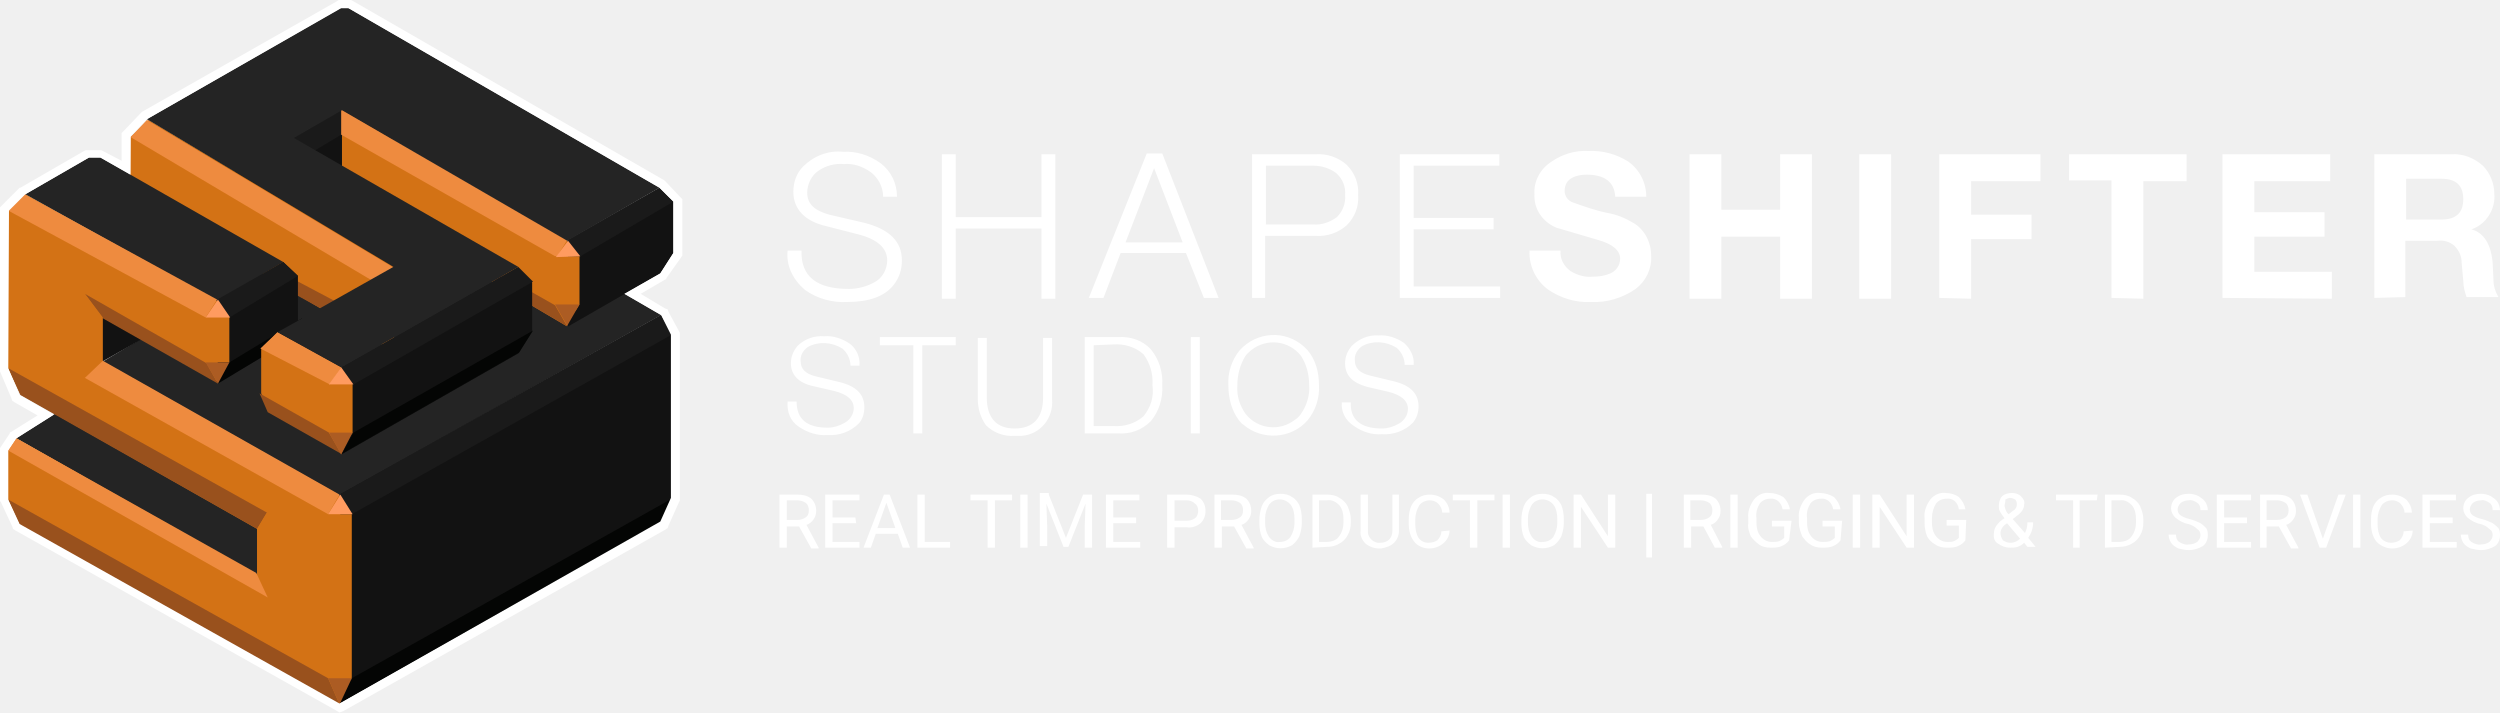
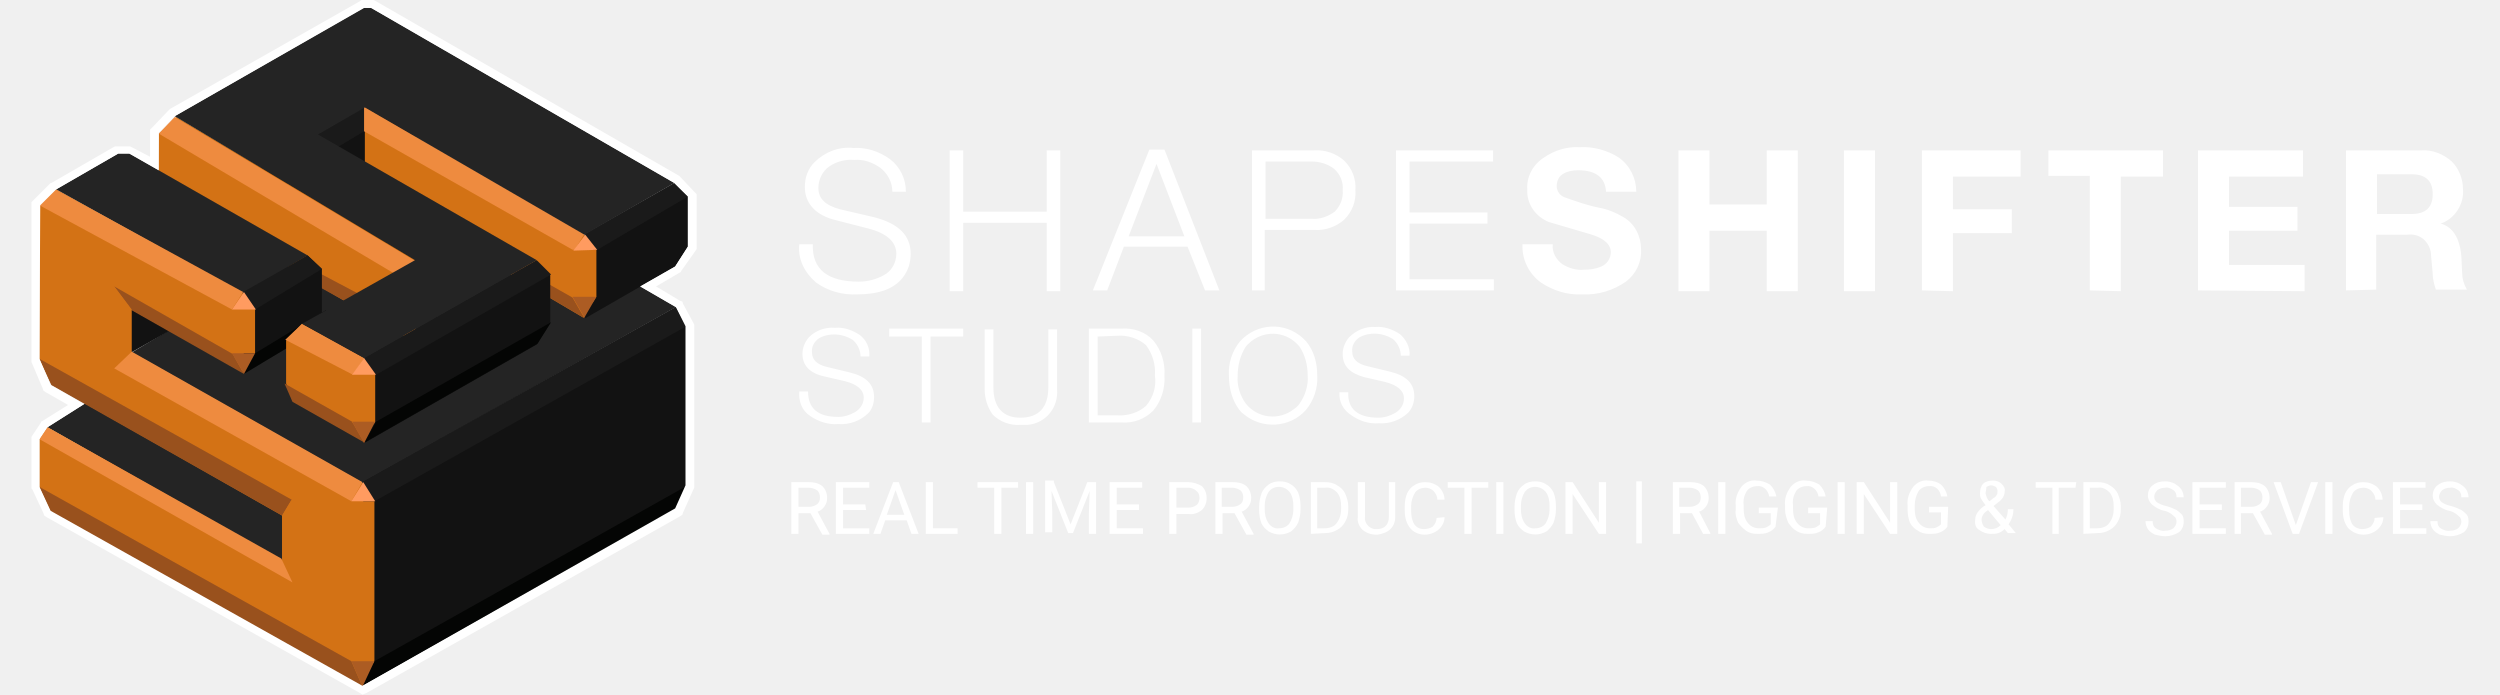
- <svg xmlns="http://www.w3.org/2000/svg" xmlns:xlink="http://www.w3.org/1999/xlink" version="1.1" id="Layer_1" x="0px" y="0px" viewBox="0 0 306.3 87.3" style="enable-background:new 0 0 306.3 87.3;" xml:space="preserve">
+ <svg xmlns="http://www.w3.org/2000/svg" xmlns:xlink="http://www.w3.org/1999/xlink" version="1.1" id="Layer_1" x="0px" y="0px" width="314.414" height="87.355" viewBox="0 0 306.3 87.3" style="enable-background:new 0 0 306.3 87.3;" xml:space="preserve">
  <style type="text/css">
	.st0{fill:#FFFFFF;}
	.st1{fill-rule:evenodd;clip-rule:evenodd;fill:#242424;}
	.st2{fill-rule:evenodd;clip-rule:evenodd;fill:#121212;}
	.st3{clip-path:url(#SVGID_2_);}
	.st4{clip-path:url(#SVGID_4_);}
	.st5{fill-rule:evenodd;clip-rule:evenodd;fill:#D37215;}
	.st6{clip-path:url(#SVGID_6_);}
	.st7{clip-path:url(#SVGID_8_);}
	.st8{clip-path:url(#SVGID_10_);}
	.st9{clip-path:url(#SVGID_12_);}
	.st10{clip-path:url(#SVGID_14_);}
	.st11{fill-rule:evenodd;clip-rule:evenodd;fill:#99511D;}
	.st12{clip-path:url(#SVGID_16_);}
	.st13{clip-path:url(#SVGID_18_);}
	.st14{fill-rule:evenodd;clip-rule:evenodd;fill:#040504;}
	.st15{clip-path:url(#SVGID_20_);}
	.st16{clip-path:url(#SVGID_22_);}
	.st17{fill-rule:evenodd;clip-rule:evenodd;fill:#1A1A1A;}
	.st18{fill:#D37215;}
	.st19{fill-rule:evenodd;clip-rule:evenodd;fill:#EE8B3F;}
	.st20{fill-rule:evenodd;clip-rule:evenodd;fill:#AC5C23;}
	.st21{clip-path:url(#SVGID_24_);}
	.st22{clip-path:url(#SVGID_26_);}
	.st23{fill-rule:evenodd;clip-rule:evenodd;fill:#FF9B60;}
	.st24{clip-path:url(#SVGID_28_);}
	.st25{clip-path:url(#SVGID_30_);}
	.st26{fill:none;}
</style>
  <path id="studios" class="st0" d="M96.5,49.2h1.1c0,2.1,1.2,3.2,3.8,3.2c0.7,0,1.4-0.2,2.1-0.6c0.7-0.4,1.1-1.1,1.1-1.8  c0-1-0.8-1.7-2.4-2.1l-2.6-0.6c-1.8-0.4-2.7-1.4-2.7-2.8c0-0.8,0.3-1.5,0.8-2.1c0.9-0.9,2.1-1.3,3.3-1.2c1.1-0.1,2.2,0.3,3.1,0.9  c0.8,0.6,1.3,1.6,1.2,2.7h-1.1c0-0.8-0.4-1.6-1-2.1c-1.3-0.8-2.9-0.9-4.2-0.2c-0.6,0.4-1,1.1-0.9,1.8c0,0.9,0.6,1.5,1.8,1.8l2.9,0.7  c2.1,0.5,3.1,1.5,3.1,3.1c0,0.7-0.2,1.5-0.7,2c-1,1-2.4,1.5-3.8,1.4c-1.2,0.1-2.5-0.3-3.5-1C96.8,51.6,96.4,50.4,96.5,49.2z   M107.8,42.3v-1h9.3v1H113v10.8h-1.1V42.3L107.8,42.3z M119.8,48.9v-7.5h1.1v7.3c0,2.5,1.2,3.8,3.4,3.8c2.3,0,3.5-1.3,3.5-3.8v-7.3  h1.1v7.5c0.2,2.3-1.4,4.3-3.7,4.5c-0.3,0-0.6,0-0.9,0c-1.3,0.1-2.6-0.4-3.5-1.3C120.1,51.1,119.8,50,119.8,48.9z M134,42.3v9.9h2.4  c1.3,0.1,2.7-0.3,3.7-1.2c0.9-1.1,1.3-2.4,1.1-3.8c0.1-1.4-0.3-2.7-1.1-3.8c-1-0.9-2.4-1.3-3.7-1.2L134,42.3z M132.9,53.1V41.3h4.1  c1.5-0.1,3,0.4,4,1.5c1,1.2,1.5,2.8,1.4,4.4c0.1,1.6-0.4,3.2-1.4,4.4c-1.1,1.1-2.5,1.6-4,1.5L132.9,53.1z M145.9,53.1V41.3h1.1v11.8  L145.9,53.1z M150.5,47.2c-0.1-1.5,0.4-3.1,1.4-4.3c2.1-2.3,5.6-2.5,7.9-0.4c0.1,0.1,0.3,0.3,0.4,0.4c1,1.2,1.4,2.7,1.4,4.3  c0.1,1.5-0.4,3.1-1.4,4.3c-2,2.3-5.6,2.5-7.9,0.5c-0.2-0.1-0.3-0.3-0.5-0.5C150.9,50.3,150.5,48.8,150.5,47.2L150.5,47.2z   M151.6,47.2c-0.1,1.3,0.3,2.5,1,3.5c1.5,1.9,4.2,2.2,6.1,0.7c0.3-0.2,0.5-0.4,0.7-0.7c0.7-1,1.1-2.3,1-3.5c0-1.3-0.3-2.5-1-3.6  c-1.5-1.9-4.2-2.2-6.1-0.7c-0.2,0.2-0.5,0.4-0.7,0.7C151.9,44.7,151.6,46,151.6,47.2L151.6,47.2z M164.4,49.3h1.1  c-0.1,2.1,1.2,3.2,3.8,3.2c0.7,0,1.4-0.2,2.1-0.6c0.7-0.4,1.1-1.1,1.1-1.8c0-1-0.8-1.7-2.4-2.1l-2.6-0.6c-1.8-0.5-2.7-1.4-2.7-2.9  c0-0.8,0.3-1.5,0.8-2.1c0.9-0.9,2.1-1.4,3.3-1.3c1.1-0.1,2.2,0.3,3.1,0.9c0.8,0.7,1.3,1.7,1.2,2.7h-1.1c0-0.8-0.4-1.6-1-2.1  c-1.3-0.8-2.9-0.9-4.2-0.2c-0.6,0.4-1,1.1-0.9,1.8c0,0.9,0.6,1.5,1.8,1.8l2.9,0.7c2.1,0.5,3.1,1.5,3.1,3.1c0,0.7-0.2,1.4-0.7,2  c-1,1-2.4,1.5-3.8,1.4c-1.2,0.1-2.4-0.3-3.4-1C164.8,51.5,164.3,50.4,164.4,49.3L164.4,49.3z" />
  <path id="shaepshifter" class="st0" d="M96.5,30.7h1.7c-0.1,3.2,1.9,4.7,5.8,4.7c1.1,0,2.2-0.3,3.1-0.8c1-0.5,1.6-1.6,1.6-2.7  c0-1.5-1.2-2.6-3.6-3.2l-3.9-1c-2.6-0.6-4-2.1-4-4.2c0-1.2,0.4-2.3,1.2-3.1c1.3-1.3,3.1-2,4.9-1.8c1.6-0.1,3.2,0.4,4.6,1.4  c1.3,1,2,2.5,2,4.1h-1.7c0-1.2-0.6-2.3-1.5-3c-1-0.7-2.1-1.1-3.3-1c-1.1-0.1-2.2,0.2-3.1,0.8c-0.9,0.6-1.4,1.7-1.4,2.7  c0,1.4,0.9,2.2,2.7,2.7l4.3,1c3.1,0.8,4.6,2.3,4.6,4.6c0,1.1-0.3,2.1-1,3c-1.1,1.4-3,2.1-5.7,2.1c-1.8,0.1-3.7-0.4-5.2-1.5  C97.1,34.2,96.3,32.5,96.5,30.7z M115.4,36.5V18.9h1.7v7.7h10.5v-7.7h1.7v17.7h-1.7V28h-10.5v8.6H115.4z M133.4,36.5l7.1-17.7h1.9  l6.9,17.7h-1.8l-2.2-5.5h-8l-2.1,5.5H133.4z M141.4,20.6l-3.5,9.1h7L141.4,20.6z M153.4,36.5V18.9h7.8c1.4-0.1,2.8,0.4,3.8,1.3  c1,1,1.5,2.3,1.4,3.7c0.1,1.4-0.4,2.7-1.4,3.7c-1,0.9-2.4,1.4-3.8,1.3h-6.2v7.6H153.4z M155.1,20.3v7.2h5.8c1,0.1,2.1-0.3,2.9-0.9  c0.7-0.7,1.1-1.7,1-2.7c0.1-1-0.3-2-1.1-2.7c-0.8-0.6-1.8-0.9-2.8-0.9L155.1,20.3z M171.5,36.5V18.9h12.2v1.4h-10.5v6.4h9.8v1.4  h-9.8v7h10.6v1.4H171.5z M187.4,30.7h3.8c-0.1,1,0.4,1.9,1.2,2.5c0.8,0.5,1.8,0.8,2.7,0.7c0.8,0,1.5-0.1,2.2-0.4  c0.7-0.3,1.2-1,1.2-1.8c0-1-0.9-1.8-2.7-2.3c-3.1-0.9-4.8-1.4-5.1-1.5c-1.7-0.7-2.8-2.3-2.7-4.1c-0.1-1.6,0.7-3.1,2.1-4  c1.3-0.9,2.9-1.4,4.5-1.3c1.7-0.1,3.5,0.4,4.9,1.3c1.4,1,2.2,2.6,2.2,4.3h-3.8c-0.1-1.8-1.3-2.7-3.5-2.7c-0.6,0-1.3,0.1-1.8,0.4  c-0.6,0.3-0.9,0.9-0.9,1.6c0,0.6,0.4,1.2,1,1.4c1.4,0.5,2.8,1,4.3,1.3c1.1,0.2,2.1,0.6,3.1,1.2c1.4,0.8,2.2,2.4,2.2,4  c0.1,1.6-0.6,3.1-1.9,4.1c-1.6,1.1-3.5,1.7-5.5,1.6c-1.9,0.1-3.7-0.5-5.2-1.5C188.2,34.4,187.3,32.6,187.4,30.7z M207,36.5V18.9h3.9  v6.8h7.2v-6.8h3.9v17.7h-3.9v-7.6h-7.2v7.6H207z M227.8,36.5V18.9h3.9v17.7H227.8z M237.6,36.5V18.9H250v3.3h-8.5v4.1h7.4v3h-7.4  v7.3L237.6,36.5z M258.7,36.5V22.1h-5.2v-3.2h14.4v3.3h-5.3v14.4L258.7,36.5z M272.3,36.5V18.9h13.2v3.3h-9.3v3.8h8.6v3h-8.6v4.3  h9.5v3.3L272.3,36.5z M290.9,36.5V18.9h9.5c1.4-0.1,2.8,0.5,3.8,1.4c0.9,0.9,1.4,2.2,1.4,3.4c0.2,1.9-1,3.8-2.8,4.4l0,0  c1.5,0.4,2.4,1.8,2.6,4.1l0.1,2.1c0,0.7,0.2,1.4,0.6,2.1h-3.9c-0.2-0.6-0.4-1.3-0.4-2l-0.2-2.2c0-0.8-0.3-1.5-0.9-2.1  c-0.6-0.5-1.3-0.7-2.1-0.6h-3.9v6.9L290.9,36.5z M294.8,21.9v5h4.3c1.8,0,2.7-0.8,2.7-2.5c0-1.7-0.9-2.5-2.7-2.5H294.8z" />
  <g id="logo">
    <path class="st1" d="M9.1,49.2L2,53.7l31.7,18.1l-0.2-10L9.1,49.2z" />
    <path class="st1" d="M51.2,21.3l-38.6,23l29,16.4L81,38.6L51.2,21.3z" />
    <path class="st2" d="M12,37.1l9-5.1v7.5l-9,5.1V37.1z" />
    <path class="st2" d="M48.3,9.8L28.8,20.9v10.5l19.4-11L48.3,9.8z" />
    <g>
      <defs>
        <rect id="SVGID_1_" x="0.7" y="0.7" width="82.1" height="85.9" />
      </defs>
      <clipPath id="SVGID_2_">
        <use xlink:href="#SVGID_1_" style="overflow:visible;" />
      </clipPath>
      <g class="st3">
        <g>
          <defs>
            <rect id="SVGID_3_" x="15.9" y="14.7" width="32.4" height="28.4" />
          </defs>
          <clipPath id="SVGID_4_">
            <use xlink:href="#SVGID_3_" style="overflow:visible;" />
          </clipPath>
          <g class="st4">
            <path class="st5" d="M18.2,14.7l30.1,17.9v10.5L15.9,24l0.1-7.2L18.2,14.7z" />
          </g>
        </g>
      </g>
    </g>
    <path class="st2" d="M80.7,23.1l-11.2,6.4l0.1,10.5l11.3-6.5l1.6-2.5v-6.3L80.7,23.1z" />
    <g>
      <defs>
        <rect id="SVGID_5_" x="0.7" y="0.7" width="82.1" height="85.9" />
      </defs>
      <clipPath id="SVGID_6_">
        <use xlink:href="#SVGID_5_" style="overflow:visible;" />
      </clipPath>
      <g class="st6">
        <g>
          <defs>
            <rect id="SVGID_7_" x="41.9" y="13.4" width="27.7" height="26.5" />
          </defs>
          <clipPath id="SVGID_8_">
            <use xlink:href="#SVGID_7_" style="overflow:visible;" />
          </clipPath>
          <g class="st7">
            <path class="st5" d="M42,13.5l27.5,16v10.5L41.9,23.7V13.4L42,13.5z" />
          </g>
        </g>
      </g>
    </g>
    <path class="st2" d="M41.6,60.6l39.4-22l1.3,2.4v20l-1.3,2.9L41.5,86.2L41.6,60.6z" />
    <g>
      <defs>
        <rect id="SVGID_9_" x="0.7" y="0.7" width="82.1" height="85.9" />
      </defs>
      <clipPath id="SVGID_10_">
        <use xlink:href="#SVGID_9_" style="overflow:visible;" />
      </clipPath>
      <g class="st8">
        <g>
          <defs>
            <rect id="SVGID_11_" x="1" y="23.8" width="40.7" height="62.4" />
          </defs>
          <clipPath id="SVGID_12_">
            <use xlink:href="#SVGID_11_" style="overflow:visible;" />
          </clipPath>
          <g class="st9">
            <path class="st5" d="M3.1,23.8L26.9,37l-0.2,9.8l-14.3-8v5.6l29.3,16.4l-0.1,25.4l-39.2-22l-1.4-3v-6l1-1.5l29.5,16.7v-5.6       l-29-16.5L1,45.1V25.8L3.1,23.8z" />
          </g>
        </g>
        <g>
          <defs>
            <rect id="SVGID_13_" x="33.3" y="32.8" width="10" height="7.2" />
          </defs>
          <clipPath id="SVGID_14_">
            <use xlink:href="#SVGID_13_" style="overflow:visible;" />
          </clipPath>
          <g class="st10">
            <path class="st11" d="M33.3,32.8l8.7,4.6l1.3,2.6l-8.7-4.8L33.3,32.8z" />
          </g>
        </g>
      </g>
    </g>
    <path class="st1" d="M26.6,36.9l8.1-4.8L12.3,19.3h-1.4l-7.8,4.5L26.6,36.9z" />
    <g>
      <defs>
        <rect id="SVGID_15_" x="0.7" y="0.7" width="82.1" height="85.9" />
      </defs>
      <clipPath id="SVGID_16_">
        <use xlink:href="#SVGID_15_" style="overflow:visible;" />
      </clipPath>
      <g class="st12">
        <g>
          <defs>
            <rect id="SVGID_17_" x="59.7" y="32.7" width="9.9" height="7.3" />
          </defs>
          <clipPath id="SVGID_18_">
            <use xlink:href="#SVGID_17_" style="overflow:visible;" />
          </clipPath>
          <g class="st13">
            <path class="st11" d="M59.7,32.7l8.3,4.7l1.5,2.6L61,35L59.7,32.7z" />
          </g>
        </g>
      </g>
    </g>
    <path class="st2" d="M34.7,32.1l1.8,1.7v7.3l-9.8,5.8l-0.1-9.9L34.7,32.1z" />
    <path class="st14" d="M37,39v1.8L26.7,47l1.4-2.6L37,39z" />
    <g>
      <defs>
        <rect id="SVGID_19_" x="0.7" y="0.7" width="82.1" height="85.9" />
      </defs>
      <clipPath id="SVGID_20_">
        <use xlink:href="#SVGID_19_" style="overflow:visible;" />
      </clipPath>
      <g class="st15">
        <g>
          <defs>
            <rect id="SVGID_21_" x="31.8" y="40.7" width="10" height="14.9" />
          </defs>
          <clipPath id="SVGID_22_">
            <use xlink:href="#SVGID_21_" style="overflow:visible;" />
          </clipPath>
          <g class="st16">
            <path class="st5" d="M34,40.7l7.9,4.4l0.1,10.5l-9-5.1l-1-2.3v-5.4L34,40.7z" />
          </g>
        </g>
      </g>
    </g>
    <path class="st2" d="M63.4,32.8L41.7,45.2l0.1,10.5l21.7-12.4l1.7-2.7v-6L63.4,32.8z" />
    <path class="st17" d="M38.3,18.6l3.5-2.1v-3.1L35.7,17L38.3,18.6z" />
    <path class="st17" d="M43.1,63l39.2-22L81,38.6l-39.4,22L43.1,63z" />
    <path class="st17" d="M43.3,47.1l22-12.6l-1.8-1.8L41.8,45L43.3,47.1z" />
    <path class="st17" d="M34.7,32.1l1.8,1.7l-8.4,5.1l-1.5-2.2L34.7,32.1z" />
    <path class="st17" d="M80.8,23l-11.3,6.4l1.6,2l11.4-6.7L80.8,23z" />
    <path class="st11" d="M1,45.1l31.7,17.7l-1.2,2l-29-16.4L1,45.1z" />
    <path class="st11" d="M10.4,36l14.9,8.5l1.4,2.5l-14.1-8L10.4,36z" />
    <path class="st11" d="M1,61.2l39.2,21.9l1.4,3.2l-39.2-22L1,61.2z" />
    <path class="st11" d="M31.8,48.2l8.5,4.8l1.5,2.6l-9-5.1L31.8,48.2z" />
    <path class="st14" d="M43.1,83.1l39.2-22l-1.3,2.9L41.6,86.2L43.1,83.1z" />
    <path class="st18" d="M40.3,47h2.8l0.1,0.1V53l-0.1,0.2h-2.7L40.3,53V47z" />
    <path class="st18" d="M40.2,63h2.9v20L43,83.3h-2.6l-0.1-0.3V63z" />
    <path class="st5" d="M10.4,36l2.2,2.9v7.4h-2.2V36z" />
    <path class="st5" d="M32.7,62.8l0.2,10.4l-1.4-3v-5.4L32.7,62.8z" />
    <path class="st19" d="M45.8,34.5L16,16.8l2-2.1l30.4,18.2L45.8,34.5z" />
    <path class="st19" d="M32.8,73.2L1,55.2l1-1.5l29.4,16.5L32.8,73.2z" />
    <path class="st19" d="M40.2,63L10.4,46.3l2.2-2.1l29,16.4L40.2,63z" />
    <path class="st19" d="M25.2,38.9L1,25.8l2-2l23.6,12.9L25.2,38.9z" />
    <path class="st19" d="M68.2,31.5l-26.4-15v-3.1l27.7,16L68.2,31.5z" />
    <path class="st19" d="M34,40.7l7.8,4.3l-1.4,2.1l-8.5-4.4L34,40.7z" />
    <path class="st20" d="M40.3,53l1.5,2.7l1.4-2.7H40.3z" />
    <path class="st20" d="M40.2,83.1l1.4,3.2l1.5-3.2H40.2z" />
    <g>
      <defs>
        <rect id="SVGID_23_" x="0.7" y="0.7" width="82.1" height="85.9" />
      </defs>
      <clipPath id="SVGID_24_">
        <use xlink:href="#SVGID_23_" style="overflow:visible;" />
      </clipPath>
      <g class="st21">
        <g>
          <defs>
            <rect id="SVGID_25_" x="25.2" y="38.2" width="2.9" height="6.2" />
          </defs>
          <clipPath id="SVGID_26_">
            <use xlink:href="#SVGID_25_" style="overflow:visible;" />
          </clipPath>
          <g class="st22">
            <path class="st18" d="M25.7,38.2h1.9l0.5,0.7v5.5h-2.9v-5.5L25.7,38.2z" />
          </g>
        </g>
      </g>
    </g>
    <path class="st20" d="M25.2,44.4l1.5,2.6l1.4-2.6L25.2,44.4z" />
    <path class="st23" d="M40.2,63l1.5-2.4l1.5,2.4H40.2z" />
    <path class="st23" d="M40.3,47.1l1.5-2.1l1.5,2.1L40.3,47.1z" />
    <path class="st23" d="M25.2,38.9l1.5-2.2l1.5,2.2L25.2,38.9z" />
    <path class="st1" d="M41.7,1L18,14.6l30.2,18.1l-14.2,8l7.8,4.3l21.7-12.3L36,16.9l5.9-3.4l27.6,16L80.8,23L42.7,1H41.7z" />
    <path class="st14" d="M43.3,53l-1.4,2.6l21.7-12.4l1.7-2.7L43.3,53z" />
    <g>
      <defs>
        <rect id="SVGID_27_" x="0.7" y="0.7" width="82.1" height="85.9" />
      </defs>
      <clipPath id="SVGID_28_">
        <use xlink:href="#SVGID_27_" style="overflow:visible;" />
      </clipPath>
      <g class="st24">
        <g>
          <defs>
            <rect id="SVGID_29_" x="68" y="31.4" width="3" height="6.7" />
          </defs>
          <clipPath id="SVGID_30_">
            <use xlink:href="#SVGID_29_" style="overflow:visible;" />
          </clipPath>
          <g class="st25">
            <path class="st18" d="M68,31.4h3v5.9l-0.5,0.8h-2L68,37.3V31.4z" />
          </g>
        </g>
      </g>
    </g>
    <path class="st20" d="M68,37.3l1.5,2.6l1.5-2.6L68,37.3z" />
    <path class="st23" d="M71.1,31.4l-1.5-1.9l-1.5,2L71.1,31.4z" />
    <path class="st26" d="M41.6,86.2l39.3-22.3l1.3-2.9V41L81,38.6L76.5,36l4.4-2.5l1.6-2.5v-6.3L80.8,23L42.7,1h-0.9L18,14.6l-2,2.1   v4.7l-3.7-2.2h-1.4l-7.8,4.5l-2,2L1,45.1l1.4,3.3l4.2,2.4L2,53.7l-1,1.5v6l1.4,3L41.6,86.2z" />
    <path class="st0" d="M41.6,86.2l39.3-22.3l1.3-2.9V41L81,38.6L76.5,36l4.4-2.5l1.6-2.5v-6.3L80.8,23L42.7,1h-0.9L18,14.6l-2,2.1   v4.7l-3.7-2.1h-1.4l-7.8,4.5l-2,2L1,45.1l1.4,3.3l4.2,2.4L2,53.7l-1,1.5v6l1.4,3L41.6,86.2 M41.6,87.3l-0.5-0.3l-39.2-22l-0.3-0.2   l-0.1-0.3l-1.4-3L0,61.4v-6.5l0.2-0.3l1-1.5L1.2,53l0.2-0.1l3.2-2l-2.8-1.6l-0.3-0.2l-0.1-0.3l-1.4-3.3L0,45.3v-0.2V25.8v-0.4   l0.3-0.3l2-2L2.4,23L2.5,23l7.8-4.5l0.2-0.1h1.9l0.2,0.1l2.3,1.2v-3.4l0.3-0.3l2-2.1l0.1-0.1l0.1-0.1L41.2,0.2L41.5,0h0.3h0.9h0.3   l0.2,0.1l38.2,22l0.1,0.1l0.1,0.1l1.7,1.8l0.3,0.3v6.9l-0.2,0.3L81.7,34l-0.1,0.2l-0.2,0.1L78.5,36l3,1.8l0.3,0.1l0.1,0.3l1.3,2.4   l0.1,0.2v20.5l-0.1,0.2l-1.3,2.9l-0.1,0.3l-0.3,0.2L42.1,87.1L41.6,87.3z" />
  </g>
  <g id="subtext">
    <path class="st0" d="M97.9,64.5h-1.5v2.6h-0.9v-6.5h2.2c0.6,0,1.2,0.1,1.7,0.5c0.4,0.4,0.6,0.9,0.6,1.5c0,0.4-0.1,0.7-0.3,1   c-0.2,0.3-0.5,0.6-0.9,0.7l1.5,2.8v0.1h-0.9L97.9,64.5z M96.4,63.7h1.3c0.4,0,0.7-0.1,1-0.3c0.3-0.2,0.4-0.5,0.4-0.9   c0-0.3-0.1-0.7-0.4-0.9c-0.3-0.2-0.7-0.3-1-0.3h-1.3L96.4,63.7z" />
    <path class="st0" d="M104.9,64.1H102v2.3h3.3v0.7h-4.2v-6.5h4.2v0.7h-3.3v2.1h2.8L104.9,64.1z" />
    <path class="st0" d="M110,65.4h-2.7l-0.6,1.7h-0.9l2.5-6.5h0.7l2.5,6.5h-0.9L110,65.4z M107.5,64.7h2.2l-1.1-3.1L107.5,64.7z" />
    <path class="st0" d="M113.3,66.4h3.1v0.7h-4v-6.5h0.9L113.3,66.4z" />
    <path class="st0" d="M124,61.3h-2.1v5.8H121v-5.8h-2.1v-0.7h5.1L124,61.3z" />
    <path class="st0" d="M125.9,67.1H125v-6.5h0.9V67.1z" />
    <path class="st0" d="M128.5,60.6l2.1,5.3l2.1-5.3h1.1v6.5h-0.9v-2.6l0.1-2.8l-2.1,5.3h-0.6l-2.1-5.3l0.1,2.7v2.5h-0.9v-6.5H128.5z" />
    <path class="st0" d="M139.2,64.1h-2.8v2.3h3.3v0.7h-4.2v-6.5h4.1v0.7h-3.2v2.1h2.8V64.1z" />
    <path class="st0" d="M143.9,64.5v2.6H143v-6.5h2.4c0.6,0,1.2,0.2,1.7,0.5c0.4,0.4,0.6,0.9,0.6,1.5c0,0.6-0.2,1.1-0.6,1.5   c-0.5,0.4-1.1,0.6-1.7,0.5H143.9z M143.9,63.8h1.5c0.4,0,0.7-0.1,1-0.3c0.3-0.2,0.4-0.6,0.4-0.9c0-0.4-0.1-0.7-0.4-0.9   c-0.3-0.3-0.7-0.4-1-0.4h-1.5V63.8z" />
    <path class="st0" d="M151.2,64.5h-1.5v2.6h-0.9v-6.5h2.2c0.6,0,1.2,0.1,1.7,0.5c0.4,0.4,0.6,0.9,0.6,1.5c0,0.4-0.1,0.7-0.3,1   c-0.2,0.3-0.5,0.6-0.9,0.7l1.5,2.8v0.1h-0.9L151.2,64.5z M149.6,63.7h1.3c0.4,0,0.7-0.1,1-0.3c0.3-0.2,0.4-0.5,0.4-0.9   c0-0.3-0.1-0.7-0.4-0.9c-0.3-0.2-0.7-0.3-1-0.3h-1.3L149.6,63.7z" />
    <path class="st0" d="M159.5,64c0,0.6-0.1,1.1-0.3,1.7c-0.2,0.4-0.5,0.8-0.9,1.1c-0.9,0.5-1.9,0.5-2.8,0c-0.4-0.3-0.7-0.6-0.9-1   c-0.2-0.5-0.3-1.1-0.3-1.6v-0.5c0-0.6,0.1-1.1,0.3-1.7c0.2-0.5,0.5-0.8,0.9-1.1c0.4-0.3,0.9-0.4,1.4-0.4c0.5,0,1,0.1,1.4,0.4   c0.4,0.2,0.7,0.6,0.9,1c0.2,0.5,0.3,1.1,0.3,1.7L159.5,64z M158.6,63.6c0-0.6-0.1-1.3-0.5-1.8c-0.6-0.7-1.6-0.8-2.3-0.3   c-0.1,0.1-0.2,0.2-0.3,0.3c-0.3,0.5-0.5,1.1-0.5,1.7V64c0,0.6,0.1,1.2,0.5,1.8c0.3,0.4,0.8,0.7,1.3,0.6c0.5,0,1-0.2,1.3-0.6   c0.3-0.5,0.5-1.1,0.5-1.7V63.6z" />
    <path class="st0" d="M160.8,67.1v-6.5h1.8c0.5,0,1.1,0.1,1.5,0.4c0.4,0.2,0.8,0.6,1,1c0.2,0.5,0.4,1,0.4,1.6V64   c0,0.6-0.1,1.1-0.4,1.6c-0.2,0.4-0.6,0.8-1,1c-0.5,0.3-1,0.4-1.5,0.4L160.8,67.1z M161.6,61.3v5.1h0.9c0.6,0,1.2-0.2,1.5-0.6   c0.4-0.5,0.6-1.1,0.6-1.8v-0.4c0-0.6-0.1-1.2-0.5-1.7c-0.4-0.4-0.9-0.7-1.5-0.6L161.6,61.3z" />
    <path class="st0" d="M171.4,60.6V65c0,0.6-0.2,1.1-0.6,1.5c-0.4,0.4-1,0.6-1.6,0.7H169c-0.6,0-1.2-0.2-1.7-0.6   c-0.4-0.4-0.7-1-0.6-1.6v-4.4h0.9V65c-0.1,0.7,0.5,1.4,1.2,1.5c0.1,0,0.2,0,0.3,0c0.4,0,0.8-0.1,1.1-0.4c0.3-0.3,0.4-0.7,0.4-1.1   v-4.4H171.4z" />
    <path class="st0" d="M177.6,65c0,0.6-0.3,1.2-0.8,1.6c-0.5,0.4-1.1,0.6-1.7,0.6c-0.7,0-1.4-0.3-1.8-0.8c-0.5-0.6-0.7-1.4-0.7-2.2   v-0.6c0-0.6,0.1-1.1,0.3-1.6c0.2-0.4,0.5-0.8,0.9-1c0.4-0.3,0.9-0.4,1.4-0.4c0.6,0,1.2,0.2,1.7,0.6c0.4,0.4,0.7,1,0.7,1.6h-0.9   c0-0.4-0.2-0.8-0.5-1.1c-0.3-0.3-0.7-0.4-1-0.4c-0.5,0-1,0.2-1.3,0.6c-0.3,0.5-0.5,1.1-0.5,1.7v0.6c0,0.6,0.1,1.2,0.4,1.7   c0.3,0.4,0.7,0.6,1.2,0.6c0.4,0,0.8-0.1,1.1-0.3c0.3-0.3,0.5-0.7,0.5-1.1L177.6,65z" />
    <path class="st0" d="M183.1,61.3H181v5.8h-0.9v-5.8h-2.1v-0.7h5.1L183.1,61.3z" />
    <path class="st0" d="M185,67.1h-0.9v-6.5h0.9V67.1z" />
    <path class="st0" d="M191.6,64c0,0.6-0.1,1.1-0.3,1.7c-0.2,0.4-0.5,0.8-0.9,1.1c-0.9,0.5-1.9,0.5-2.8,0c-0.4-0.3-0.7-0.6-0.9-1   c-0.2-0.5-0.3-1.1-0.3-1.6v-0.5c0-0.6,0.1-1.1,0.3-1.7c0.2-0.5,0.5-0.8,0.9-1.1c0.4-0.3,0.9-0.4,1.4-0.4c0.5,0,1,0.1,1.4,0.4   c0.4,0.2,0.7,0.6,0.9,1c0.2,0.5,0.3,1.1,0.3,1.7L191.6,64z M190.8,63.6c0-0.6-0.1-1.3-0.5-1.8c-0.6-0.7-1.6-0.8-2.3-0.3   c-0.1,0.1-0.2,0.2-0.3,0.3c-0.3,0.5-0.5,1.1-0.5,1.7V64c0,0.6,0.1,1.2,0.5,1.8c0.3,0.4,0.8,0.7,1.3,0.6c0.5,0,1-0.2,1.3-0.6   c0.3-0.5,0.5-1.1,0.5-1.7V63.6z" />
    <path class="st0" d="M197.9,67.1h-0.9l-3.3-5v5h-0.9v-6.5h0.9l3.3,5.1v-5.1h0.9V67.1z" />
    <path class="st0" d="M202.4,68.3h-0.7v-7.8h0.7V68.3z" />
    <path class="st0" d="M208.7,64.5h-1.5v2.6h-0.9v-6.5h2.2c0.6,0,1.2,0.1,1.7,0.5c0.4,0.4,0.6,0.9,0.6,1.5c0,0.4-0.1,0.7-0.3,1   c-0.2,0.3-0.5,0.6-0.9,0.7L211,67v0.1h-0.9L208.7,64.5z M207.1,63.7h1.3c0.4,0,0.7-0.1,1-0.3c0.3-0.2,0.4-0.5,0.4-0.9   c0-0.3-0.1-0.7-0.4-0.9c-0.3-0.2-0.7-0.3-1-0.3h-1.3L207.1,63.7z" />
    <path class="st0" d="M212.8,67.1H212v-6.5h0.9V67.1z" />
    <path class="st0" d="M219.2,66.2c-0.2,0.3-0.6,0.6-0.9,0.7c-0.4,0.2-0.9,0.2-1.4,0.2c-0.5,0-1-0.1-1.4-0.4c-0.4-0.3-0.7-0.6-1-1   c-0.2-0.5-0.4-1.1-0.3-1.6v-0.6c-0.1-0.8,0.2-1.6,0.7-2.3c0.5-0.6,1.2-0.9,1.9-0.8c0.6,0,1.2,0.2,1.7,0.5c0.4,0.4,0.7,0.9,0.8,1.5   h-0.9c-0.1-0.8-0.8-1.4-1.5-1.3c-0.5,0-1,0.2-1.3,0.6c-0.3,0.5-0.5,1.1-0.4,1.8V64c0,0.6,0.1,1.2,0.5,1.7c0.3,0.4,0.8,0.7,1.4,0.7   c0.3,0,0.6,0,0.9-0.1c0.2-0.1,0.4-0.2,0.6-0.4v-1.4h-1.5v-0.7h2.4L219.2,66.2z" />
    <path class="st0" d="M225.5,66.2c-0.2,0.3-0.6,0.6-0.9,0.7c-0.4,0.2-0.9,0.2-1.4,0.2c-0.5,0-1-0.1-1.4-0.4c-0.4-0.2-0.7-0.6-1-1   c-0.2-0.5-0.4-1.1-0.4-1.6v-0.6c-0.1-0.8,0.2-1.6,0.7-2.3c0.5-0.6,1.2-0.9,1.9-0.8c0.6,0,1.2,0.2,1.7,0.5c0.4,0.4,0.7,0.9,0.8,1.5   h-0.9c-0.1-0.8-0.8-1.4-1.5-1.3c-0.5,0-1,0.2-1.3,0.6c-0.3,0.5-0.5,1.1-0.4,1.8V64c0,0.6,0.1,1.2,0.5,1.7c0.3,0.4,0.8,0.7,1.4,0.7   c0.3,0,0.6,0,0.9-0.1c0.2-0.1,0.4-0.2,0.6-0.4v-1.4h-1.5v-0.7h2.4L225.5,66.2z" />
    <path class="st0" d="M227.9,67.1H227v-6.5h0.9L227.9,67.1z" />
    <path class="st0" d="M234.5,67.1h-0.9l-3.3-5v5h-0.9v-6.5h0.9l3.3,5.1v-5.1h0.9V67.1z" />
    <path class="st0" d="M240.8,66.2c-0.2,0.3-0.6,0.6-0.9,0.7c-0.4,0.2-0.9,0.2-1.4,0.2c-0.5,0-1-0.1-1.4-0.4c-0.4-0.2-0.8-0.6-1-1   c-0.2-0.5-0.3-1.1-0.3-1.6v-0.6c-0.1-0.8,0.2-1.6,0.7-2.3c0.5-0.6,1.2-0.9,1.9-0.8c0.6,0,1.2,0.2,1.6,0.5c0.4,0.4,0.7,0.9,0.8,1.5   H240c-0.1-0.8-0.7-1.4-1.5-1.3c-0.5,0-1,0.2-1.3,0.6c-0.3,0.5-0.5,1.1-0.5,1.8v0.5c0,0.6,0.1,1.2,0.5,1.7c0.3,0.4,0.8,0.7,1.4,0.7   c0.3,0,0.6,0,0.8-0.1c0.2-0.1,0.4-0.2,0.6-0.4v-1.5h-1.5v-0.7h2.4L240.8,66.2z" />
    <path class="st0" d="M244.3,65.3c0-0.3,0.1-0.6,0.3-0.9c0.3-0.4,0.6-0.7,1-0.9c-0.2-0.3-0.4-0.5-0.6-0.9c-0.1-0.2-0.1-0.4-0.1-0.6   c0-0.4,0.1-0.9,0.4-1.2c0.3-0.3,0.8-0.4,1.2-0.4c0.4,0,0.8,0.1,1.1,0.4c0.3,0.3,0.5,0.6,0.4,1c0,0.3-0.1,0.5-0.2,0.7   c-0.2,0.3-0.4,0.5-0.7,0.7l-0.5,0.4l1.5,1.7c0.2-0.4,0.3-0.8,0.3-1.3h0.7c0,0.7-0.2,1.3-0.6,1.9l0.9,1.1h-1l-0.4-0.5   c-0.2,0.2-0.5,0.4-0.8,0.5c-0.3,0.1-0.6,0.1-0.9,0.1c-0.6,0-1.1-0.2-1.5-0.5C244.4,66.4,244.2,65.9,244.3,65.3z M246.3,66.5   c0.5,0,0.9-0.2,1.2-0.5l-1.6-1.9l-0.1,0.1c-0.4,0.2-0.7,0.7-0.7,1.1c0,0.3,0.1,0.6,0.3,0.9C245.7,66.4,246,66.5,246.3,66.5   L246.3,66.5z M245.6,62c0.1,0.4,0.2,0.8,0.5,1l0.5-0.4c0.2-0.1,0.3-0.2,0.4-0.4c0.1-0.1,0.1-0.3,0.1-0.5c0-0.2-0.1-0.4-0.2-0.5   c-0.2-0.1-0.4-0.2-0.6-0.2c-0.2,0-0.4,0.1-0.6,0.2C245.7,61.6,245.6,61.8,245.6,62L245.6,62z" />
    <path class="st0" d="M256.9,61.3h-2.1v5.8H254v-5.8h-2.1v-0.7h5.1L256.9,61.3z" />
    <path class="st0" d="M257.9,67.1v-6.5h1.8c0.5,0,1.1,0.1,1.5,0.4c0.4,0.2,0.8,0.6,1,1c0.2,0.5,0.4,1,0.4,1.6V64   c0,0.6-0.1,1.1-0.4,1.6c-0.2,0.4-0.6,0.8-1,1c-0.5,0.3-1,0.4-1.5,0.4L257.9,67.1z M258.7,61.3v5.1h0.9c0.6,0,1.2-0.2,1.5-0.6   c0.4-0.5,0.6-1.1,0.6-1.8v-0.4c0-0.6-0.1-1.2-0.5-1.7c-0.4-0.4-0.9-0.7-1.5-0.6L258.7,61.3z" />
    <path class="st0" d="M268.1,64.2c-0.6-0.1-1.1-0.4-1.6-0.8c-0.3-0.3-0.5-0.7-0.5-1.1c0-0.5,0.2-1,0.6-1.3c0.5-0.4,1-0.5,1.6-0.5   c0.4,0,0.8,0.1,1.2,0.3c0.3,0.2,0.6,0.4,0.8,0.7c0.2,0.3,0.3,0.7,0.3,1h-0.9c0-0.4-0.1-0.7-0.4-0.9c-0.3-0.2-0.7-0.4-1-0.3   c-0.4,0-0.7,0.1-1,0.3c-0.2,0.2-0.4,0.5-0.4,0.8c0,0.3,0.1,0.5,0.3,0.7c0.3,0.2,0.7,0.4,1.2,0.5c0.4,0.1,0.9,0.3,1.3,0.5   c0.3,0.2,0.5,0.4,0.7,0.6c0.2,0.3,0.2,0.6,0.2,0.9c0,0.5-0.2,1-0.6,1.3c-0.5,0.3-1.1,0.5-1.7,0.5c-0.4,0-0.9-0.1-1.3-0.2   c-0.4-0.2-0.7-0.4-0.9-0.7c-0.2-0.3-0.3-0.7-0.3-1h0.9c0,0.4,0.1,0.7,0.4,0.9c0.3,0.2,0.8,0.4,1.2,0.3c0.4,0,0.7-0.1,1-0.3   c0.2-0.2,0.4-0.5,0.4-0.8c0-0.3-0.1-0.6-0.3-0.7C268.9,64.5,268.5,64.3,268.1,64.2z" />
    <path class="st0" d="M275.3,64.1h-2.8v2.3h3.3v0.7h-4.2v-6.5h4.2v0.7h-3.3v2.1h2.8L275.3,64.1z" />
    <path class="st0" d="M279.2,64.5h-1.5v2.6h-0.8v-6.5h2.1c0.6,0,1.2,0.1,1.7,0.5c0.4,0.4,0.6,0.9,0.6,1.5c0,0.4-0.1,0.7-0.3,1   c-0.2,0.3-0.5,0.6-0.9,0.7l1.5,2.8v0.1h-0.9L279.2,64.5z M277.7,63.7h1.3c0.4,0,0.7-0.1,1-0.3c0.3-0.2,0.4-0.5,0.4-0.9   c0-0.3-0.1-0.7-0.4-0.9c-0.3-0.2-0.7-0.3-1-0.3h-1.3L277.7,63.7z" />
    <path class="st0" d="M284.6,66l1.9-5.4h0.9l-2.4,6.5h-0.8l-2.4-6.5h0.9L284.6,66z" />
    <path class="st0" d="M289.2,67.1h-0.9v-6.5h0.9L289.2,67.1z" />
    <path class="st0" d="M295.6,65c0,0.6-0.3,1.2-0.8,1.6c-0.5,0.4-1.1,0.6-1.7,0.6c-0.7,0-1.4-0.3-1.9-0.8c-0.5-0.6-0.7-1.4-0.7-2.2   v-0.6c0-0.6,0.1-1.1,0.3-1.6c0.2-0.4,0.5-0.8,0.9-1c0.4-0.3,0.9-0.4,1.4-0.4c0.6,0,1.2,0.2,1.7,0.6c0.4,0.4,0.7,1,0.7,1.6h-0.9   c0-0.4-0.2-0.8-0.5-1.1c-0.3-0.3-0.7-0.4-1-0.4c-0.5,0-1,0.2-1.3,0.6c-0.3,0.5-0.5,1.1-0.5,1.7v0.6c0,0.6,0.1,1.2,0.4,1.7   c0.3,0.4,0.8,0.6,1.2,0.6c0.4,0,0.8-0.1,1.1-0.3c0.3-0.3,0.5-0.7,0.5-1.1L295.6,65z" />
    <path class="st0" d="M300.5,64.1h-2.8v2.3h3.3v0.7h-4.2v-6.5h4.1v0.7h-3.2v2.1h2.8L300.5,64.1z" />
    <path class="st0" d="M303.9,64.2c-0.6-0.1-1.1-0.4-1.6-0.8c-0.3-0.3-0.5-0.7-0.5-1.1c0-0.5,0.2-1,0.6-1.3c0.5-0.4,1-0.5,1.6-0.5   c0.4,0,0.8,0.1,1.2,0.3c0.3,0.2,0.6,0.4,0.8,0.7c0.2,0.3,0.3,0.7,0.3,1h-0.9c0-0.4-0.1-0.7-0.4-0.9c-0.3-0.2-0.7-0.4-1-0.3   c-0.4,0-0.7,0.1-1,0.3c-0.2,0.2-0.4,0.5-0.4,0.8c0,0.3,0.1,0.5,0.3,0.7c0.3,0.2,0.7,0.4,1.2,0.5c0.4,0.1,0.9,0.3,1.3,0.5   c0.3,0.2,0.5,0.4,0.7,0.6c0.2,0.3,0.2,0.6,0.2,0.9c0,0.5-0.2,1-0.6,1.3c-0.5,0.3-1.1,0.5-1.7,0.5c-0.4,0-0.9-0.1-1.3-0.2   c-0.4-0.2-0.7-0.4-0.9-0.7c-0.2-0.3-0.3-0.7-0.3-1h0.9c0,0.4,0.1,0.7,0.4,0.9c0.3,0.2,0.8,0.4,1.2,0.3c0.4,0,0.7-0.1,1-0.3   c0.2-0.2,0.4-0.5,0.4-0.8c0-0.3-0.1-0.6-0.3-0.7C304.7,64.5,304.3,64.3,303.9,64.2z" />
  </g>
</svg>
